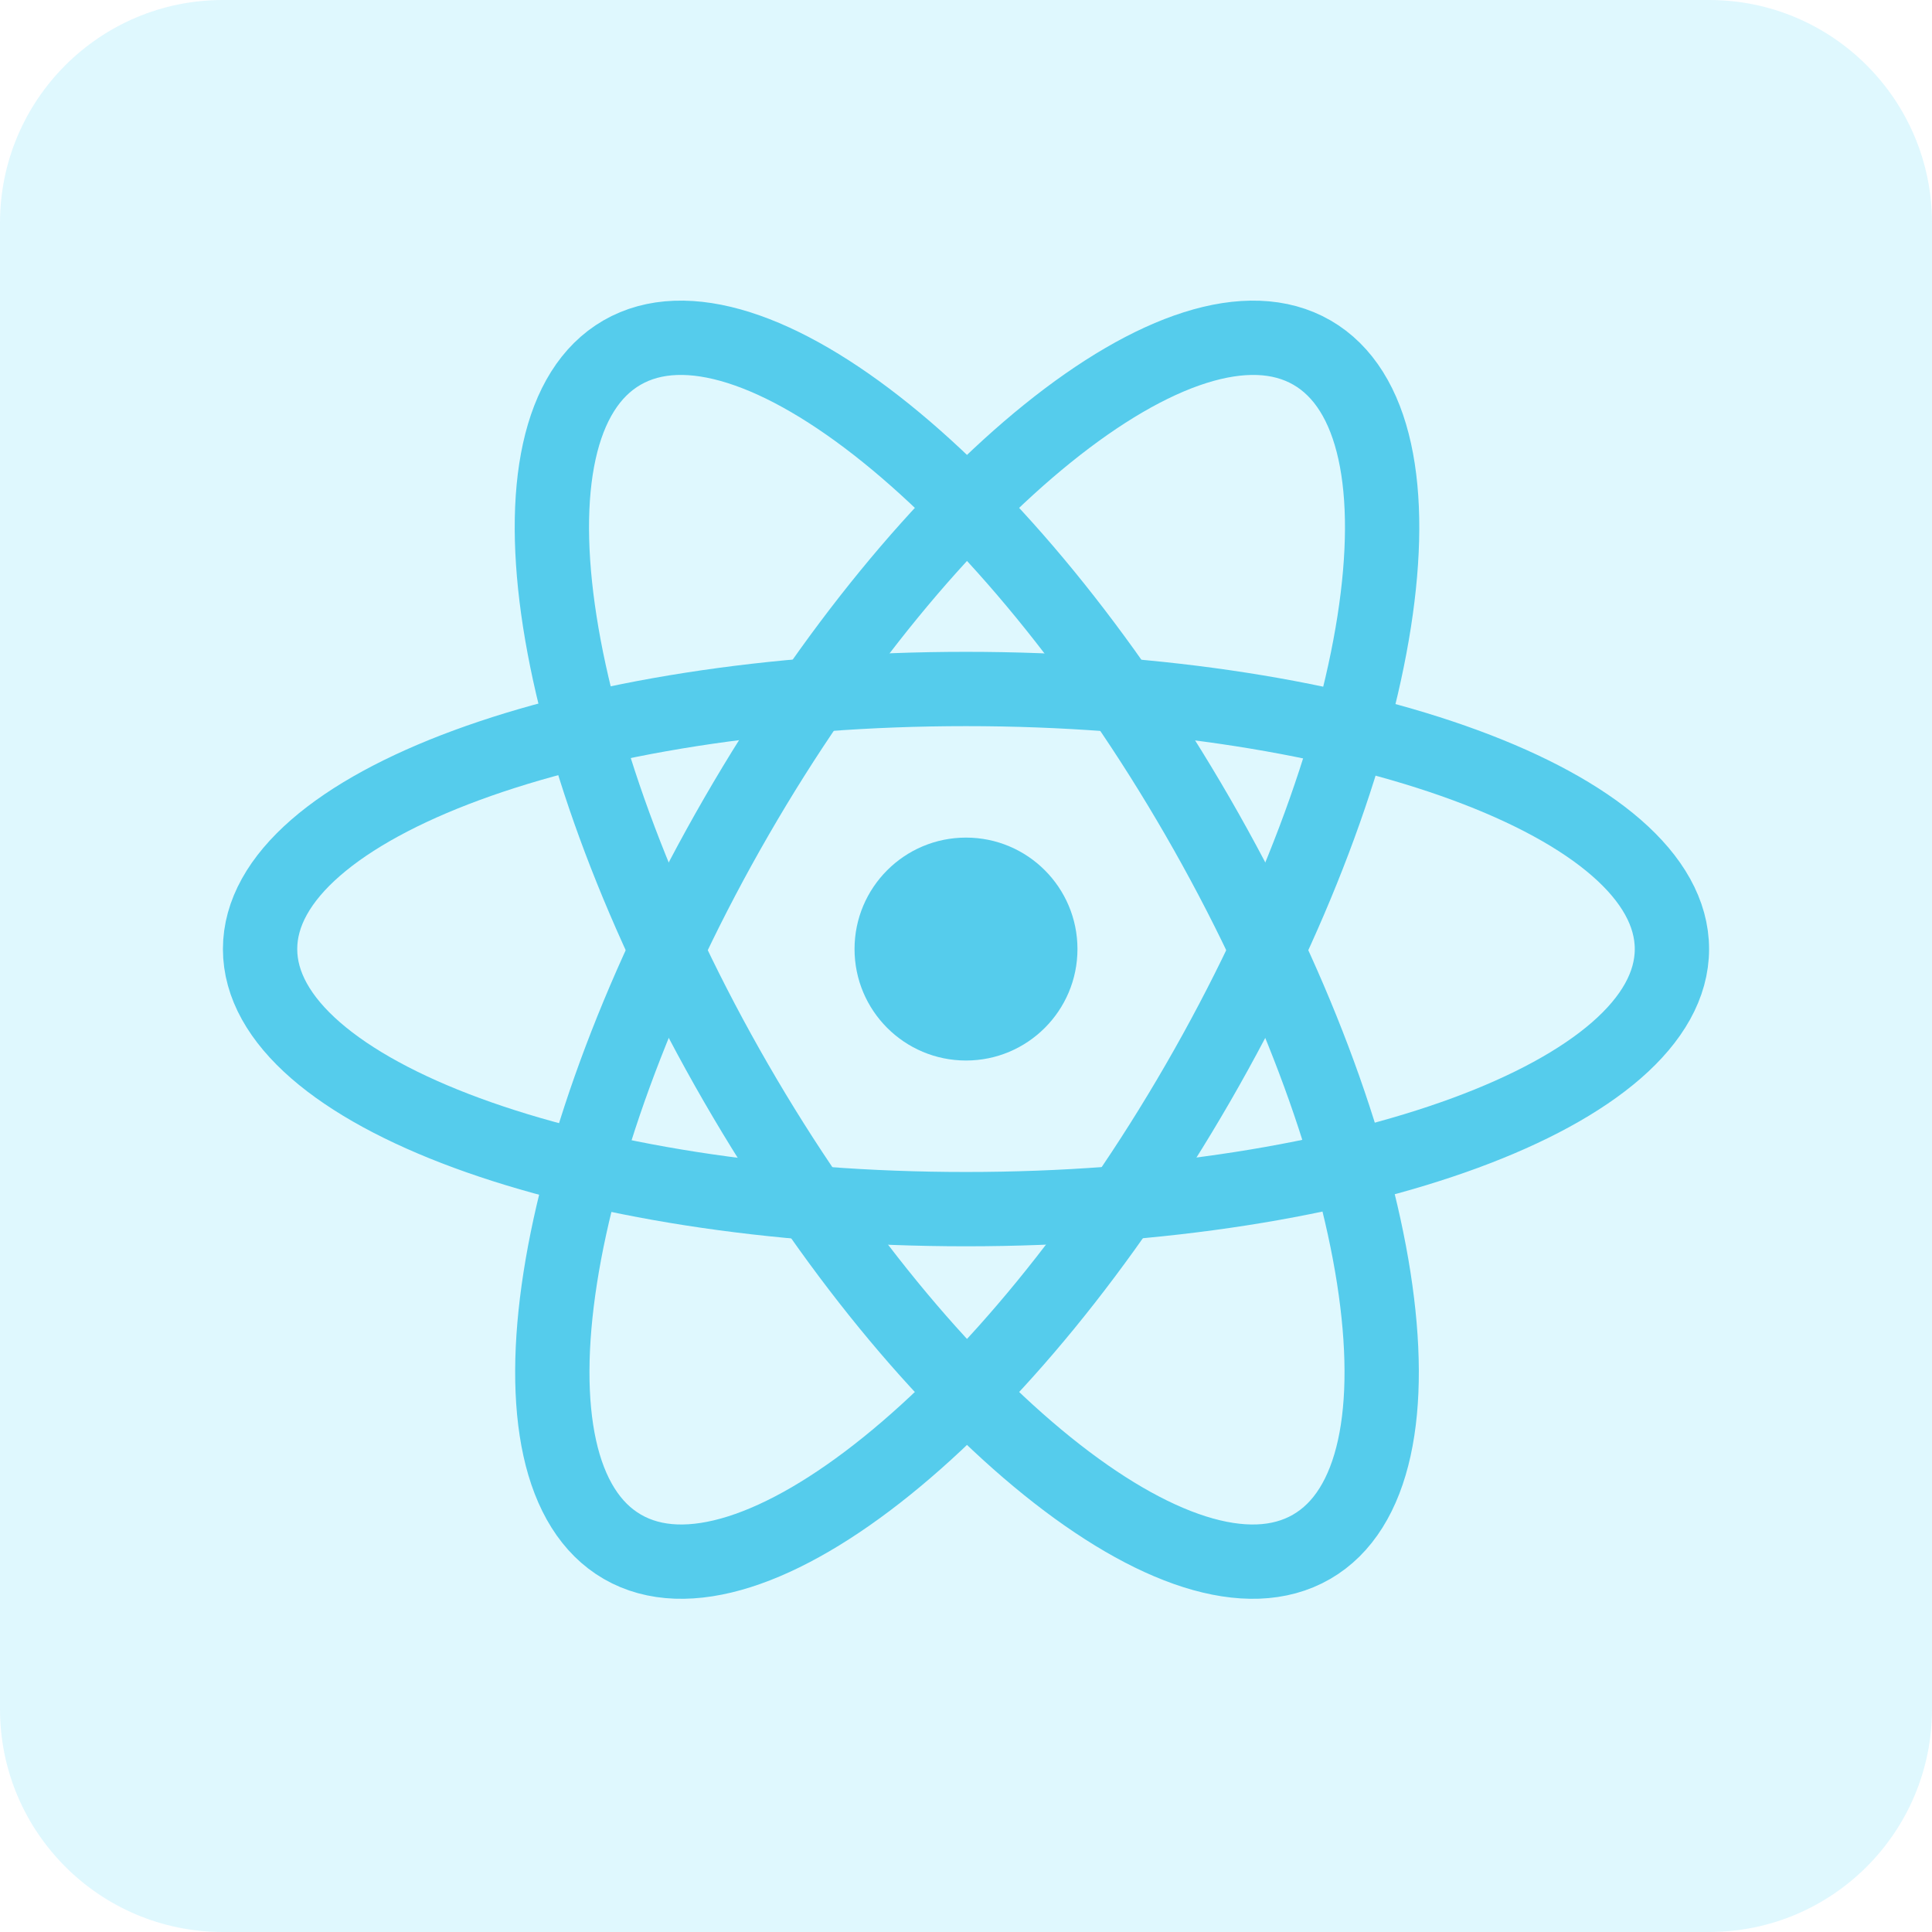
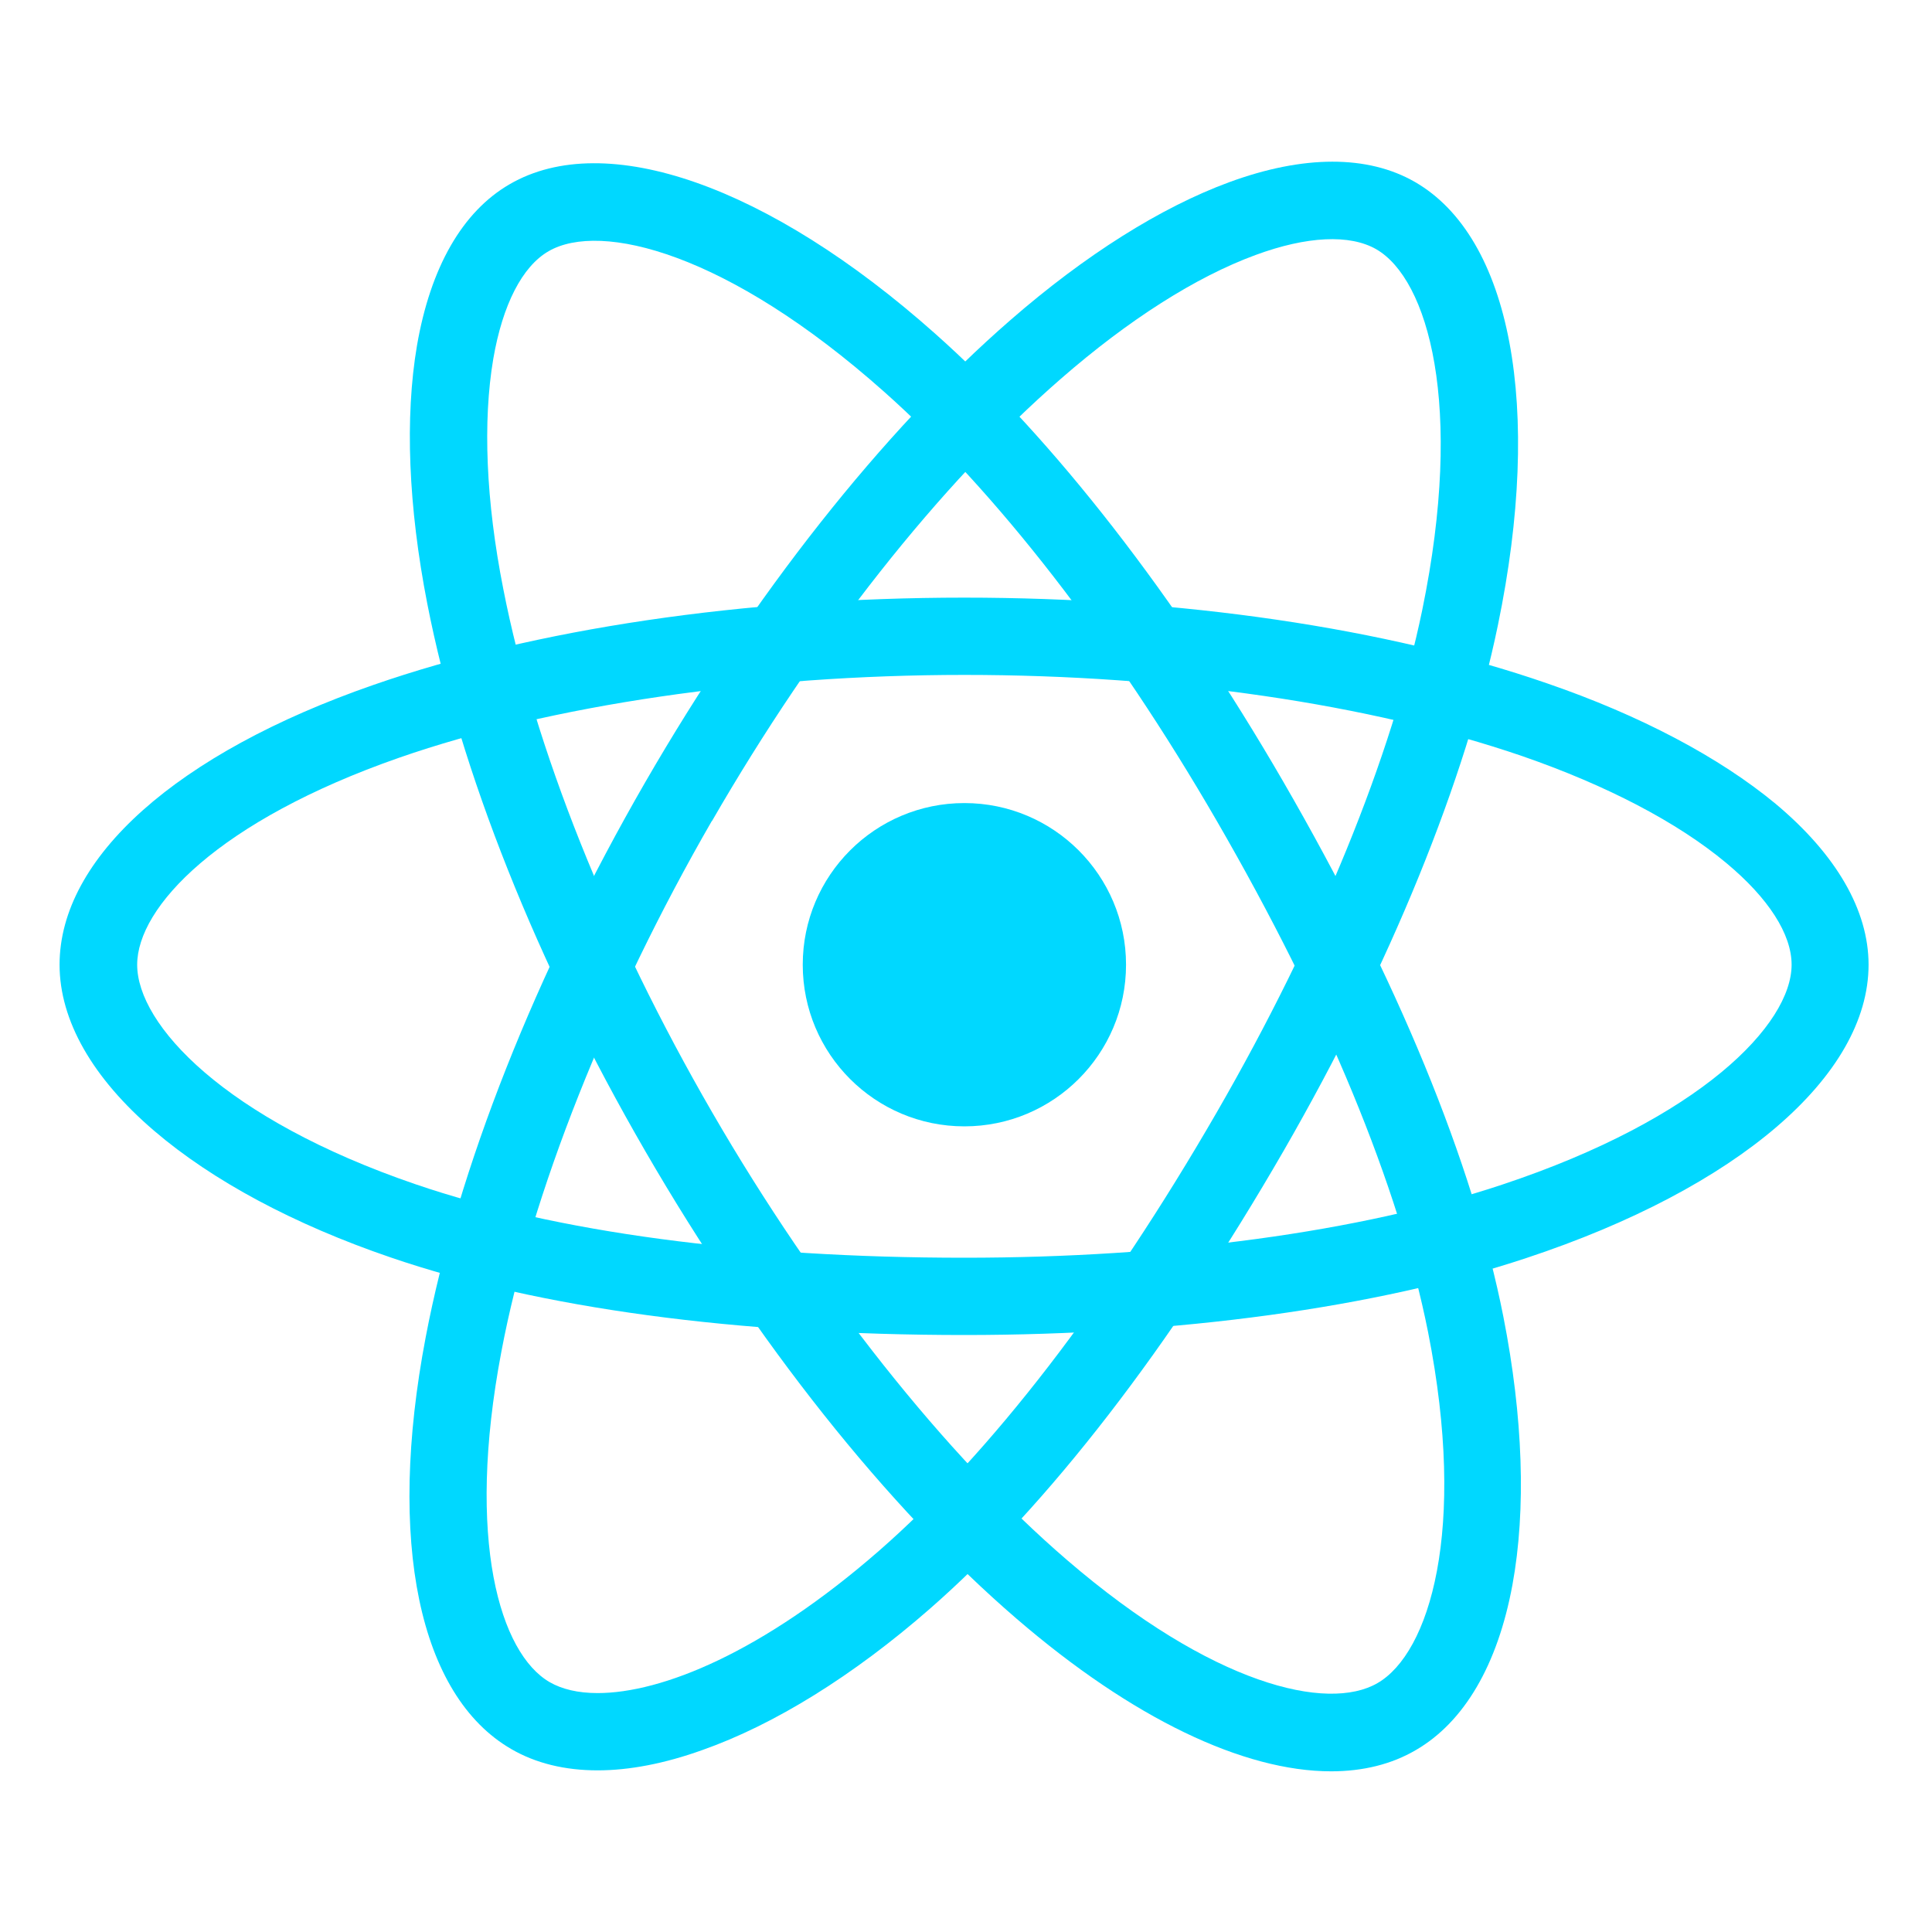
- <svg xmlns="http://www.w3.org/2000/svg" width="26" height="26" viewBox="0 0 26 26">
-   <g fill="none" fill-rule="evenodd">
-     <rect width="26" height="26" fill="#61DAFB" opacity=".2" rx="3" />
-     <g transform="translate(3.5 2.5)">
-       <ellipse cx="9.5" cy="10.272" stroke="#55CCEC" rx="9.5" ry="3.5" />
-       <circle cx="9.5" cy="10.272" r="1.5" fill="#55CCEC" fill-rule="nonzero" />
-       <ellipse cx="9.51" cy="10.279" stroke="#55CCEC" rx="3.586" ry="9.279" transform="rotate(149.999 9.51 10.28)" />
-       <ellipse cx="9.517" cy="10.281" stroke="#55CCEC" rx="3.586" ry="9.279" transform="rotate(30.001 9.517 10.28)" />
-     </g>
+ <svg xmlns="http://www.w3.org/2000/svg" id="Layer_2" style="enable-background:new 0 0 600 600;" version="1.1" viewBox="0 0 600 600" xml:space="preserve">
+   <style type="text/css">
+ 	.st0{fill:#00D8FF;}
+ </style>
+   <circle class="st0" cx="299.5" cy="299.6" r="50.2" />
+   <g>
+     <path class="st0" d="M299.5,414.6c-70.5,0-132.1-8.3-178.2-24.1c-29.9-10.2-55.3-23.8-73.4-39.3c-19.2-16.4-29.4-34.3-29.4-51.6   c0-33.2,36.4-65.7,97.5-86.9c50-17.4,115.2-27.1,183.4-27.1c67,0,131.3,9.4,181,26.6c29.1,10,53.6,23,71,37.4   c18.9,15.8,28.9,33.1,28.9,50c0,34.5-40.7,69.4-106.3,91.1C427.6,406.1,365.6,414.6,299.5,414.6z M299.5,209.6   c-64.7,0-128.7,9.4-175.5,25.7c-56.2,19.6-81.4,46.4-81.4,64.3c0,18.6,27.1,47.9,86.5,68.2c43.6,14.9,102.6,22.8,170.4,22.8   c63.6,0,122.9-8,167-22.7c61.7-20.5,89.9-49.8,89.9-68.3c0-9.5-7.2-20.7-20.3-31.6c-15.1-12.6-37.1-24.1-63.4-33.2   C425.4,218.6,363.9,209.6,299.5,209.6z" />
+   </g>
+   <g>
+     <path class="st0" d="M185.6,549.8c-10.2,0-19.2-2.2-26.8-6.6c-28.7-16.6-38.7-64.4-26.6-127.9c9.9-52.1,34.1-113.3,68.2-172.4   c33.5-58,73.7-109,113.4-143.5c23.2-20.2,46.7-35,67.9-42.8c23.1-8.5,43.1-8.5,57.7-0.1c29.9,17.2,39.8,70,25.8,137.6   c-9.9,48-33.5,105.9-66.5,163.2c-35.2,61-73.2,110.2-109.9,142.3c-23.8,20.8-48.3,36-70.7,43.9   C206.4,547.7,195.4,549.8,185.6,549.8z M210.7,248.9l10.4,6c-32.3,56-56.2,116.1-65.4,164.9c-11.1,58.5-0.4,93.7,15,102.6   c3.8,2.2,8.8,3.4,14.9,3.4c19.9,0,51.2-12.6,87.4-44.2c34.7-30.3,71-77.5,104.9-136.2c31.8-55.1,54.4-110.5,63.8-156   c13.1-63.7,1.8-102.7-14.3-112c-8.2-4.7-21.5-4.1-37.5,1.8c-18.5,6.8-39.4,20.1-60.4,38.4c-37.7,32.8-76.2,81.6-108.4,137.4   L210.7,248.9z" />
+   </g>
+   <g>
+     <path class="st0" d="M413.4,550.1c-27.2,0-61.7-16.4-97.7-47.4c-40.2-34.6-81.1-86.1-115.3-145.2v0c-33.6-58-57.6-118.3-67.7-170   c-5.9-30.2-7-57.9-3.2-80.2c4.2-24.3,14.1-41.6,28.8-50.1c29.8-17.3,80.5,0.5,132.1,46.4c36.6,32.5,75,81.9,108.1,139.1   c35.3,61,59,118.5,68.4,166.3c6.1,31,7.1,59.8,2.8,83.2c-4.6,24.9-15,42.6-30,51.3C432.2,547.9,423.3,550.1,413.4,550.1z    M221.2,345.5c32.4,56,72.6,106.7,110.2,139c45.1,38.8,80.9,47.2,96.4,38.2c16.1-9.3,27.9-47.4,15.7-109   c-9-45.2-31.7-100.2-65.7-158.9c-31.9-55.1-68.6-102.4-103.3-133.2C225.9,78.4,186.5,68.7,170.4,78c-8.2,4.7-14.3,16.6-17.2,33.4   c-3.3,19.4-2.3,44.2,3.1,71.5C165.9,232,188.9,289.7,221.2,345.5L221.2,345.5z" />
  </g>
</svg>
